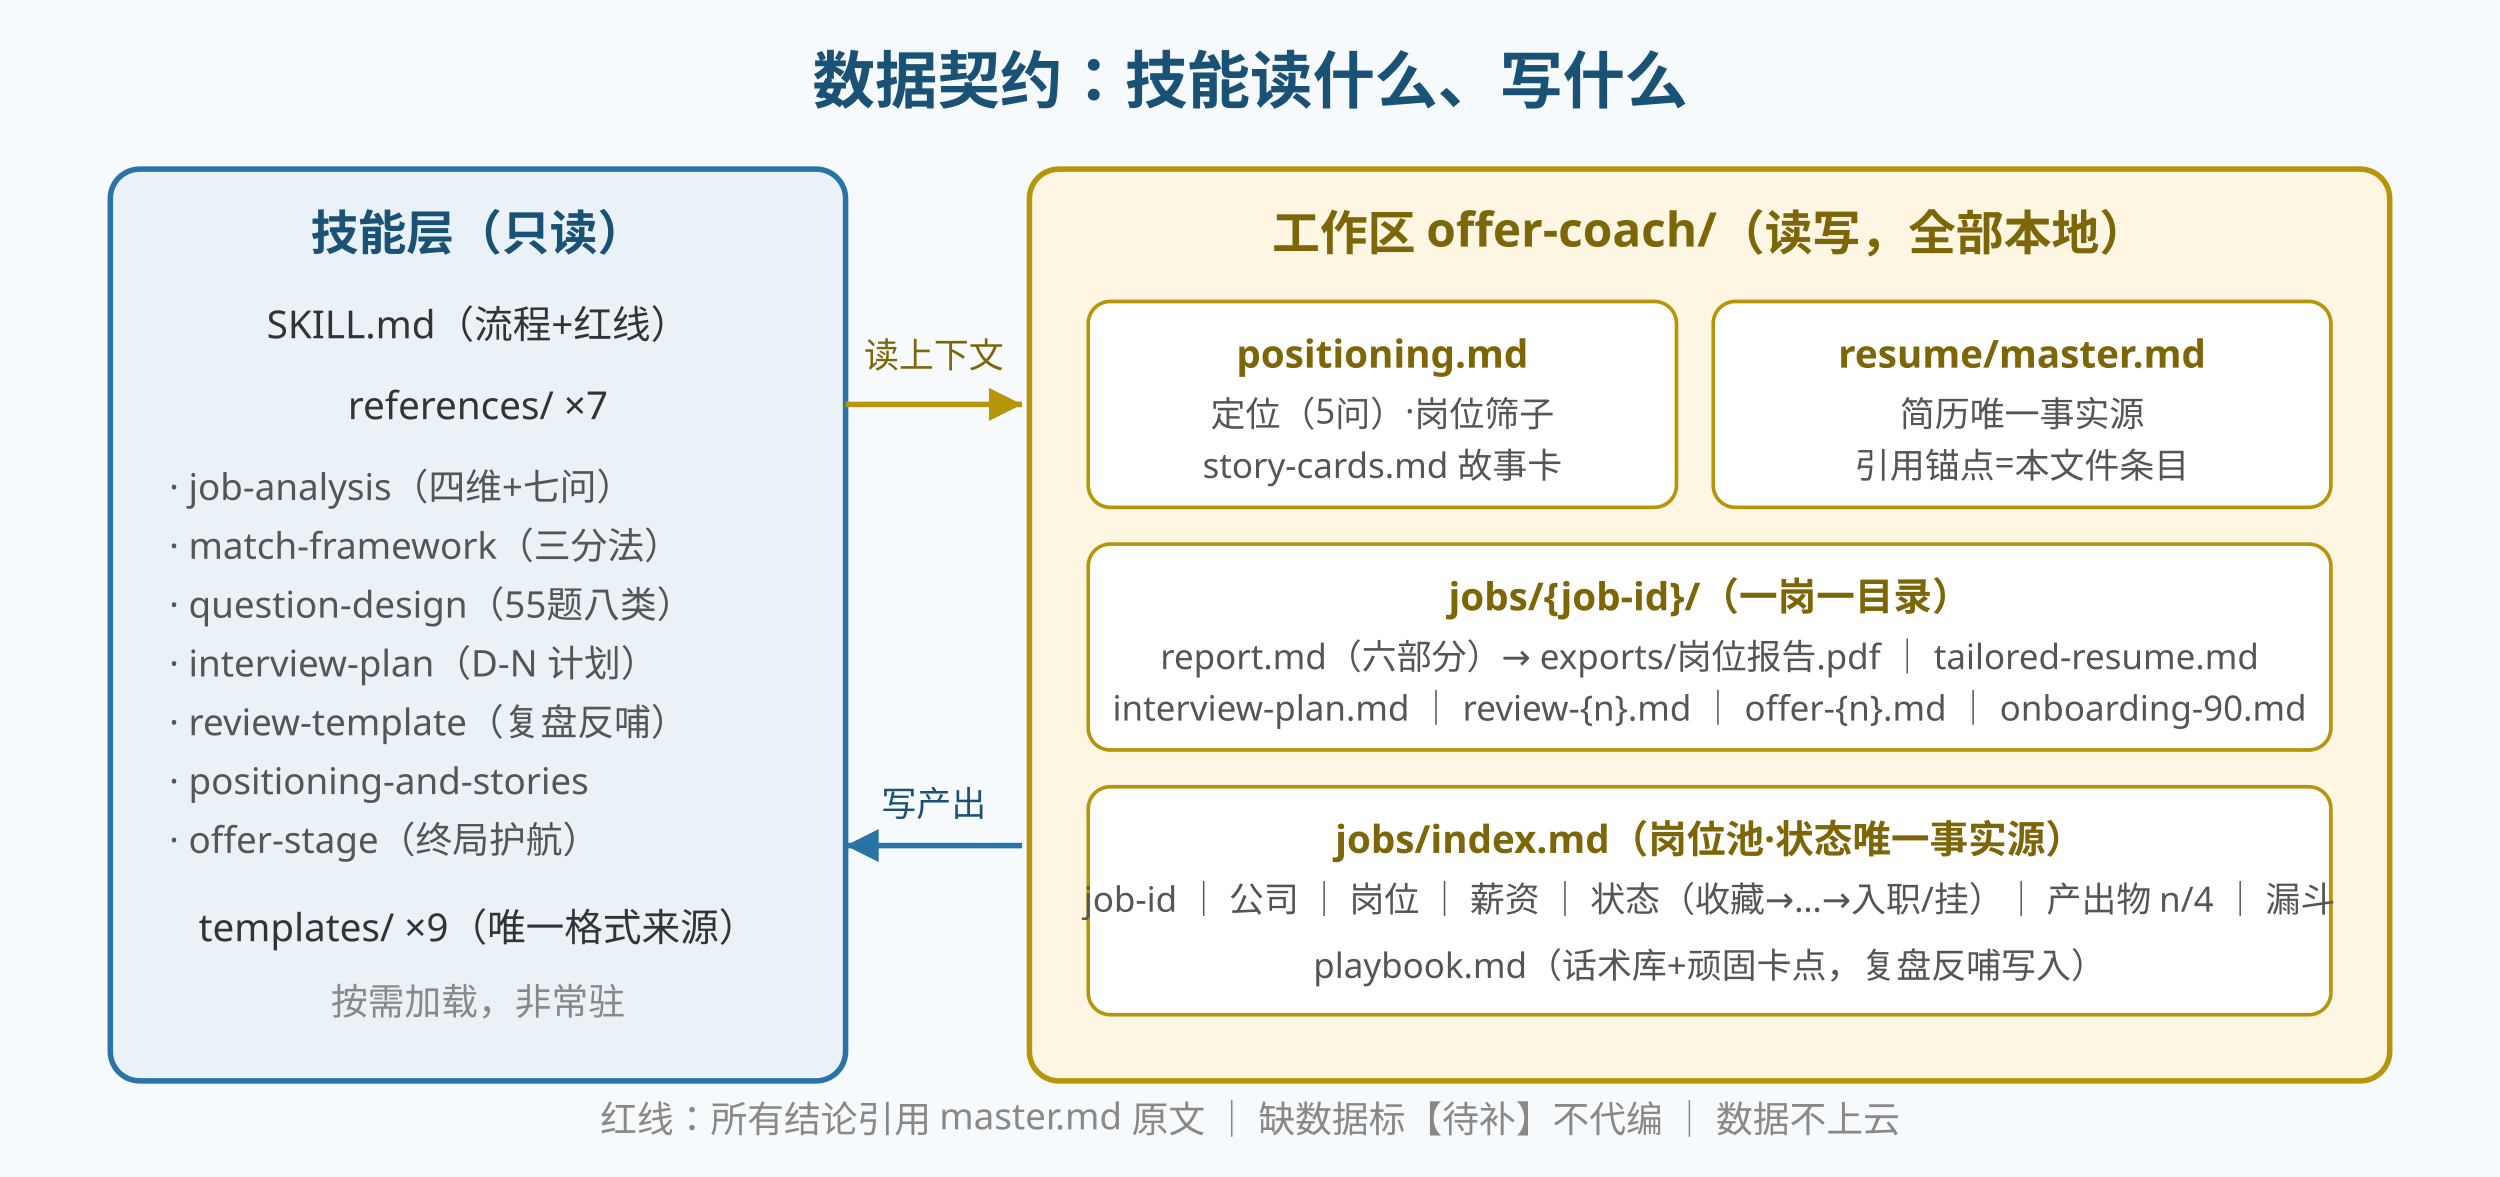
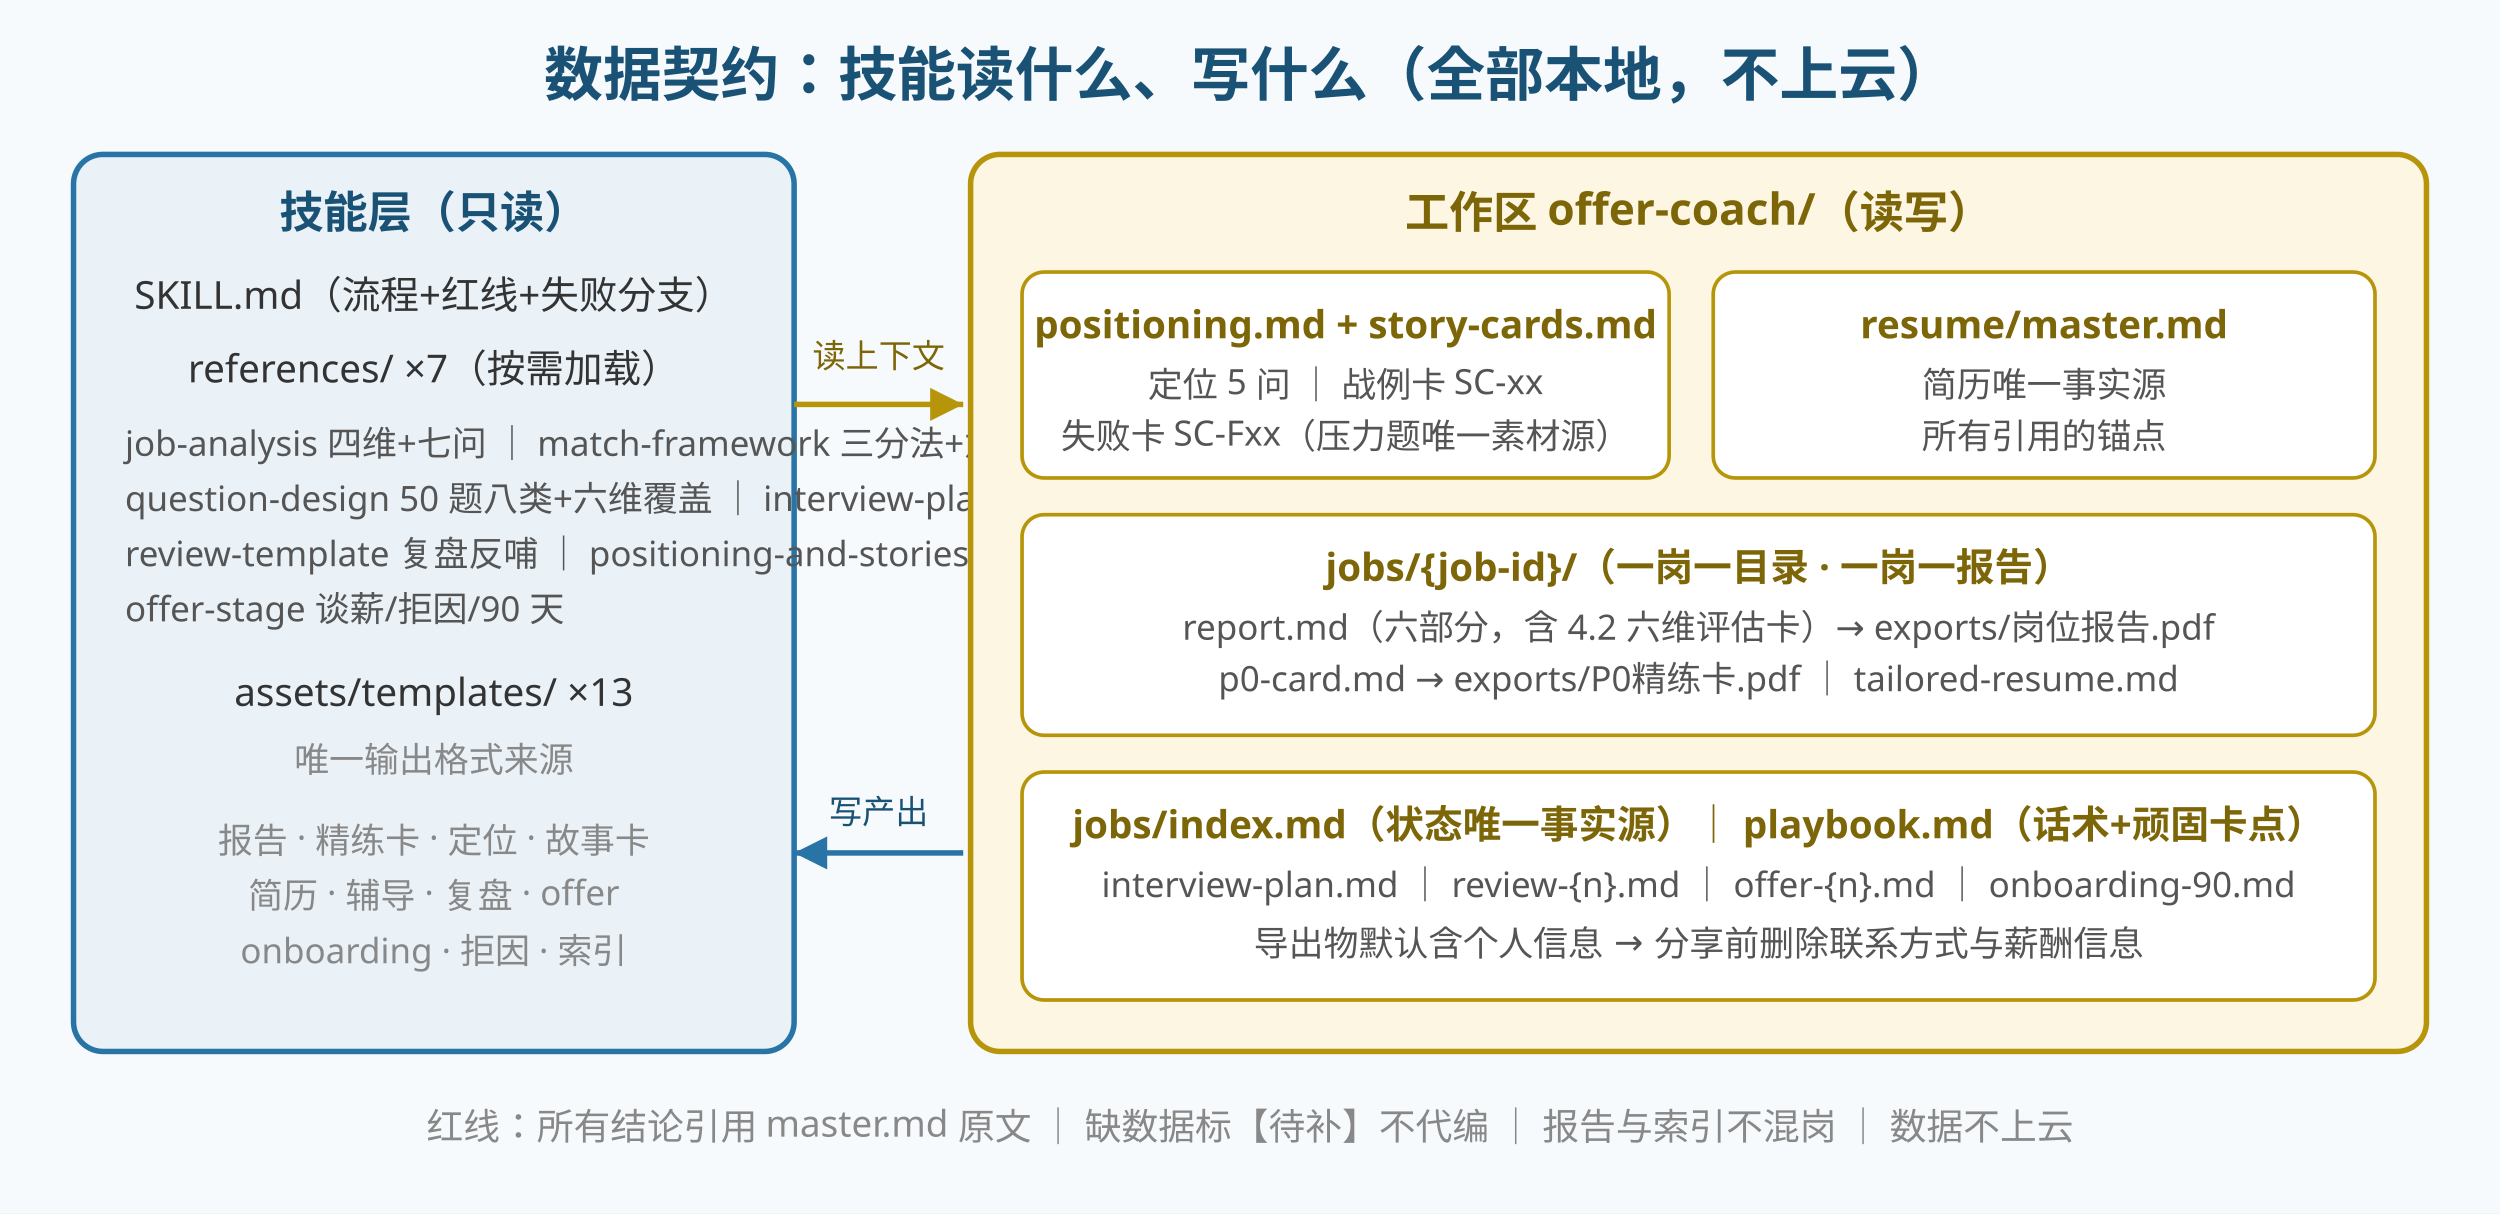
- <svg xmlns="http://www.w3.org/2000/svg" viewBox="0 0 680 320" font-family="Microsoft YaHei, SimSun, sans-serif">
-   <rect x="0" y="0" width="680" height="320" fill="#f7fafc" />
-   <text x="340" y="28" text-anchor="middle" font-size="17" font-weight="bold" fill="#1a5276">数据契约：技能读什么、写什么</text>
-   <rect x="30" y="46" width="200" height="248" rx="8" fill="#eaf2f8" stroke="#2874a6" stroke-width="1.5" />
-   <text x="130" y="68" text-anchor="middle" font-size="13" font-weight="bold" fill="#1a5276">技能层（只读）</text>
-   <text x="130" y="92" text-anchor="middle" font-size="10.5" fill="#333">SKILL.md（流程+红线）</text>
-   <text x="130" y="114" text-anchor="middle" font-size="10.5" fill="#333">references/ ×7</text>
-   <text x="46" y="136" font-size="10" fill="#555">· job-analysis（四维+七问）</text>
-   <text x="46" y="152" font-size="10" fill="#555">· match-framework（三分法）</text>
-   <text x="46" y="168" font-size="10" fill="#555">· question-design（55题八类）</text>
-   <text x="46" y="184" font-size="10" fill="#555">· interview-plan（D-N 计划）</text>
-   <text x="46" y="200" font-size="10" fill="#555">· review-template（复盘反哺）</text>
-   <text x="46" y="216" font-size="10" fill="#555">· positioning-and-stories</text>
-   <text x="46" y="232" font-size="10" fill="#555">· offer-stage（终局护航）</text>
-   <text x="130" y="256" text-anchor="middle" font-size="10.5" fill="#333">templates/ ×9（唯一格式来源）</text>
-   <text x="130" y="276" text-anchor="middle" font-size="10" fill="#888">按需加载，非常驻</text>
+ <svg xmlns="http://www.w3.org/2000/svg" viewBox="0 0 680 330" font-family="Microsoft YaHei, SimSun, sans-serif">
+   <rect x="0" y="0" width="680" height="330" fill="#f7fafc" />
+   <text x="340" y="26" text-anchor="middle" font-size="16" font-weight="bold" fill="#1a5276">数据契约：技能读什么、写什么（全部本地，不上云）</text>
+   <rect x="20" y="42" width="196" height="244" rx="8" fill="#eaf2f8" stroke="#2874a6" stroke-width="1.5" />
+   <text x="118" y="62" text-anchor="middle" font-size="12" font-weight="bold" fill="#1a5276">技能层（只读）</text>
+   <text x="118" y="84" text-anchor="middle" font-size="10.5" fill="#333">SKILL.md（流程+红线+失败分支）</text>
+   <text x="118" y="104" text-anchor="middle" font-size="10.5" fill="#333">references/ ×7（按需加载）</text>
+   <text x="34" y="124" font-size="9.5" fill="#555">job-analysis 四维+七问 ｜ match-framework 三分法+六维</text>
+   <text x="34" y="139" font-size="9.5" fill="#555">question-design 50 题八类+六维覆盖 ｜ interview-plan 押题查漏</text>
+   <text x="34" y="154" font-size="9.5" fill="#555">review-template 复盘反哺 ｜ positioning-and-stories 定位+卡</text>
+   <text x="34" y="169" font-size="9.5" fill="#555">offer-stage 谈薪/拒因/90 天</text>
+   <text x="118" y="192" text-anchor="middle" font-size="10.5" fill="#333">assets/templates/ ×13</text>
+   <text x="118" y="210" text-anchor="middle" font-size="9.5" fill="#888">唯一输出格式来源</text>
+   <text x="118" y="232" text-anchor="middle" font-size="9.5" fill="#888">报告 · 精练卡 · 定位 · 故事卡</text>
+   <text x="118" y="247" text-anchor="middle" font-size="9.5" fill="#888">简历 · 辅导 · 复盘 · offer</text>
+   <text x="118" y="262" text-anchor="middle" font-size="9.5" fill="#888">onboarding · 拒因 · 索引</text>
  <defs>
-     <marker id="arr2" markerWidth="9" markerHeight="9" refX="6" refY="3" orient="auto">
+     <marker id="b" markerWidth="9" markerHeight="9" refX="6" refY="3" orient="auto">
      <path d="M0,0 L6,3 L0,6 z" fill="#b7950b" />
    </marker>
-     <marker id="arr3" markerWidth="9" markerHeight="9" refX="6" refY="3" orient="auto">
+     <marker id="c" markerWidth="9" markerHeight="9" refX="6" refY="3" orient="auto">
      <path d="M0,0 L6,3 L0,6 z" fill="#2874a6" />
    </marker>
  </defs>
-   <line x1="230" y1="110" x2="278" y2="110" stroke="#b7950b" stroke-width="1.5" marker-end="url(#arr2)" />
-   <line x1="278" y1="230" x2="230" y2="230" stroke="#2874a6" stroke-width="1.5" marker-end="url(#arr3)" />
-   <text x="254" y="100" text-anchor="middle" font-size="9.5" fill="#7d6608">读上下文</text>
-   <text x="254" y="222" text-anchor="middle" font-size="9.5" fill="#1a5276">写产出</text>
-   <rect x="280" y="46" width="370" height="248" rx="8" fill="#fdf6e3" stroke="#b7950b" stroke-width="1.5" />
-   <text x="465" y="68" text-anchor="middle" font-size="13" font-weight="bold" fill="#7d6608">工作区 offer-coach/（读写，全部本地）</text>
-   <rect x="296" y="82" width="160" height="56" rx="6" fill="#ffffff" stroke="#b7950b" />
-   <text x="376" y="100" text-anchor="middle" font-size="10.5" font-weight="bold" fill="#7d6608">positioning.md</text>
-   <text x="376" y="116" text-anchor="middle" font-size="9.5" fill="#555">定位（5问）·岗位筛子</text>
-   <text x="376" y="130" text-anchor="middle" font-size="9.5" fill="#555">story-cards.md 故事卡</text>
-   <rect x="466" y="82" width="168" height="56" rx="6" fill="#ffffff" stroke="#b7950b" />
-   <text x="550" y="100" text-anchor="middle" font-size="10.5" font-weight="bold" fill="#7d6608">resume/master.md</text>
-   <text x="550" y="116" text-anchor="middle" font-size="9.5" fill="#555">简历唯一事实源</text>
-   <text x="550" y="130" text-anchor="middle" font-size="9.5" fill="#555">引用锚点=本文件条目</text>
-   <rect x="296" y="148" width="338" height="56" rx="6" fill="#ffffff" stroke="#b7950b" />
-   <text x="465" y="166" text-anchor="middle" font-size="10.5" font-weight="bold" fill="#7d6608">jobs/{job-id}/（一岗一目录）</text>
-   <text x="465" y="182" text-anchor="middle" font-size="9.5" fill="#555">report.md（六部分）→ exports/岗位报告.pdf ｜ tailored-resume.md</text>
-   <text x="465" y="196" text-anchor="middle" font-size="9.5" fill="#555">interview-plan.md ｜ review-{n}.md ｜ offer-{n}.md ｜ onboarding-90.md</text>
-   <rect x="296" y="214" width="338" height="62" rx="6" fill="#ffffff" stroke="#b7950b" />
-   <text x="465" y="232" text-anchor="middle" font-size="10.5" font-weight="bold" fill="#7d6608">jobs/index.md（岗位池·状态唯一事实源）</text>
-   <text x="465" y="248" text-anchor="middle" font-size="9.5" fill="#555">job-id ｜ 公司 ｜ 岗位 ｜ 薪资 ｜ 状态（收藏→…→入职/挂）｜ 产出物 n/4 ｜ 漏斗</text>
-   <text x="465" y="266" text-anchor="middle" font-size="9.5" fill="#555">playbook.md（话术库+顽固卡点，复盘反哺写入）</text>
-   <text x="340" y="308" text-anchor="middle" font-size="10" fill="#888">红线：所有结论引用 master.md 原文 ｜ 缺数据标【待补】不代编 ｜ 数据不上云</text>
+   <line x1="216" y1="110" x2="262" y2="110" stroke="#b7950b" stroke-width="1.5" marker-end="url(#b)" />
+   <line x1="262" y1="232" x2="216" y2="232" stroke="#2874a6" stroke-width="1.5" marker-end="url(#c)" />
+   <text x="239" y="100" text-anchor="middle" font-size="9" fill="#7d6608">读上下文</text>
+   <text x="239" y="224" text-anchor="middle" font-size="9" fill="#1a5276">写产出</text>
+   <rect x="264" y="42" width="396" height="244" rx="8" fill="#fdf6e3" stroke="#b7950b" stroke-width="1.5" />
+   <text x="462" y="62" text-anchor="middle" font-size="12" font-weight="bold" fill="#7d6608">工作区 offer-coach/（读写）</text>
+   <rect x="278" y="74" width="176" height="56" rx="6" fill="#ffffff" stroke="#b7950b" />
+   <text x="366" y="92" text-anchor="middle" font-size="10.5" font-weight="bold" fill="#7d6608">positioning.md + story-cards.md</text>
+   <text x="366" y="108" text-anchor="middle" font-size="9.5" fill="#555">定位 5 问 ｜ 战例卡 SC-xx</text>
+   <text x="366" y="122" text-anchor="middle" font-size="9.5" fill="#555">失败卡 SC-Fxx（压力题唯一素材源）</text>
+   <rect x="466" y="74" width="180" height="56" rx="6" fill="#ffffff" stroke="#b7950b" />
+   <text x="556" y="92" text-anchor="middle" font-size="10.5" font-weight="bold" fill="#7d6608">resume/master.md</text>
+   <text x="556" y="108" text-anchor="middle" font-size="9.5" fill="#555">简历唯一事实源</text>
+   <text x="556" y="122" text-anchor="middle" font-size="9.5" fill="#555">所有引用的锚点</text>
+   <rect x="278" y="140" width="368" height="60" rx="6" fill="#ffffff" stroke="#b7950b" />
+   <text x="462" y="158" text-anchor="middle" font-size="10.5" font-weight="bold" fill="#7d6608">jobs/{job-id}/（一岗一目录 · 一岗一报告）</text>
+   <text x="462" y="174" text-anchor="middle" font-size="9.5" fill="#555">report.md（六部分，含 4.2 六维评估卡）→ exports/岗位报告.pdf</text>
+   <text x="462" y="188" text-anchor="middle" font-size="9.5" fill="#555">p0-card.md → exports/P0精练卡.pdf ｜ tailored-resume.md</text>
+   <rect x="278" y="210" width="368" height="62" rx="6" fill="#ffffff" stroke="#b7950b" />
+   <text x="462" y="228" text-anchor="middle" font-size="10.5" font-weight="bold" fill="#7d6608">jobs/index.md（状态唯一事实源）｜ playbook.md（话术+顽固卡点）</text>
+   <text x="462" y="244" text-anchor="middle" font-size="9.5" fill="#555">interview-plan.md ｜ review-{n}.md ｜ offer-{n}.md ｜ onboarding-90.md</text>
+   <text x="462" y="260" text-anchor="middle" font-size="9.5" fill="#555">导出物默认含个人信息 → 分享前删除联系方式与薪酬信息</text>
+   <text x="340" y="310" text-anchor="middle" font-size="10" fill="#888">红线：所有结论引用 master.md 原文 ｜ 缺数据标【待补】不代编 ｜ 报告与索引不混岗 ｜ 数据不上云</text>
</svg>
